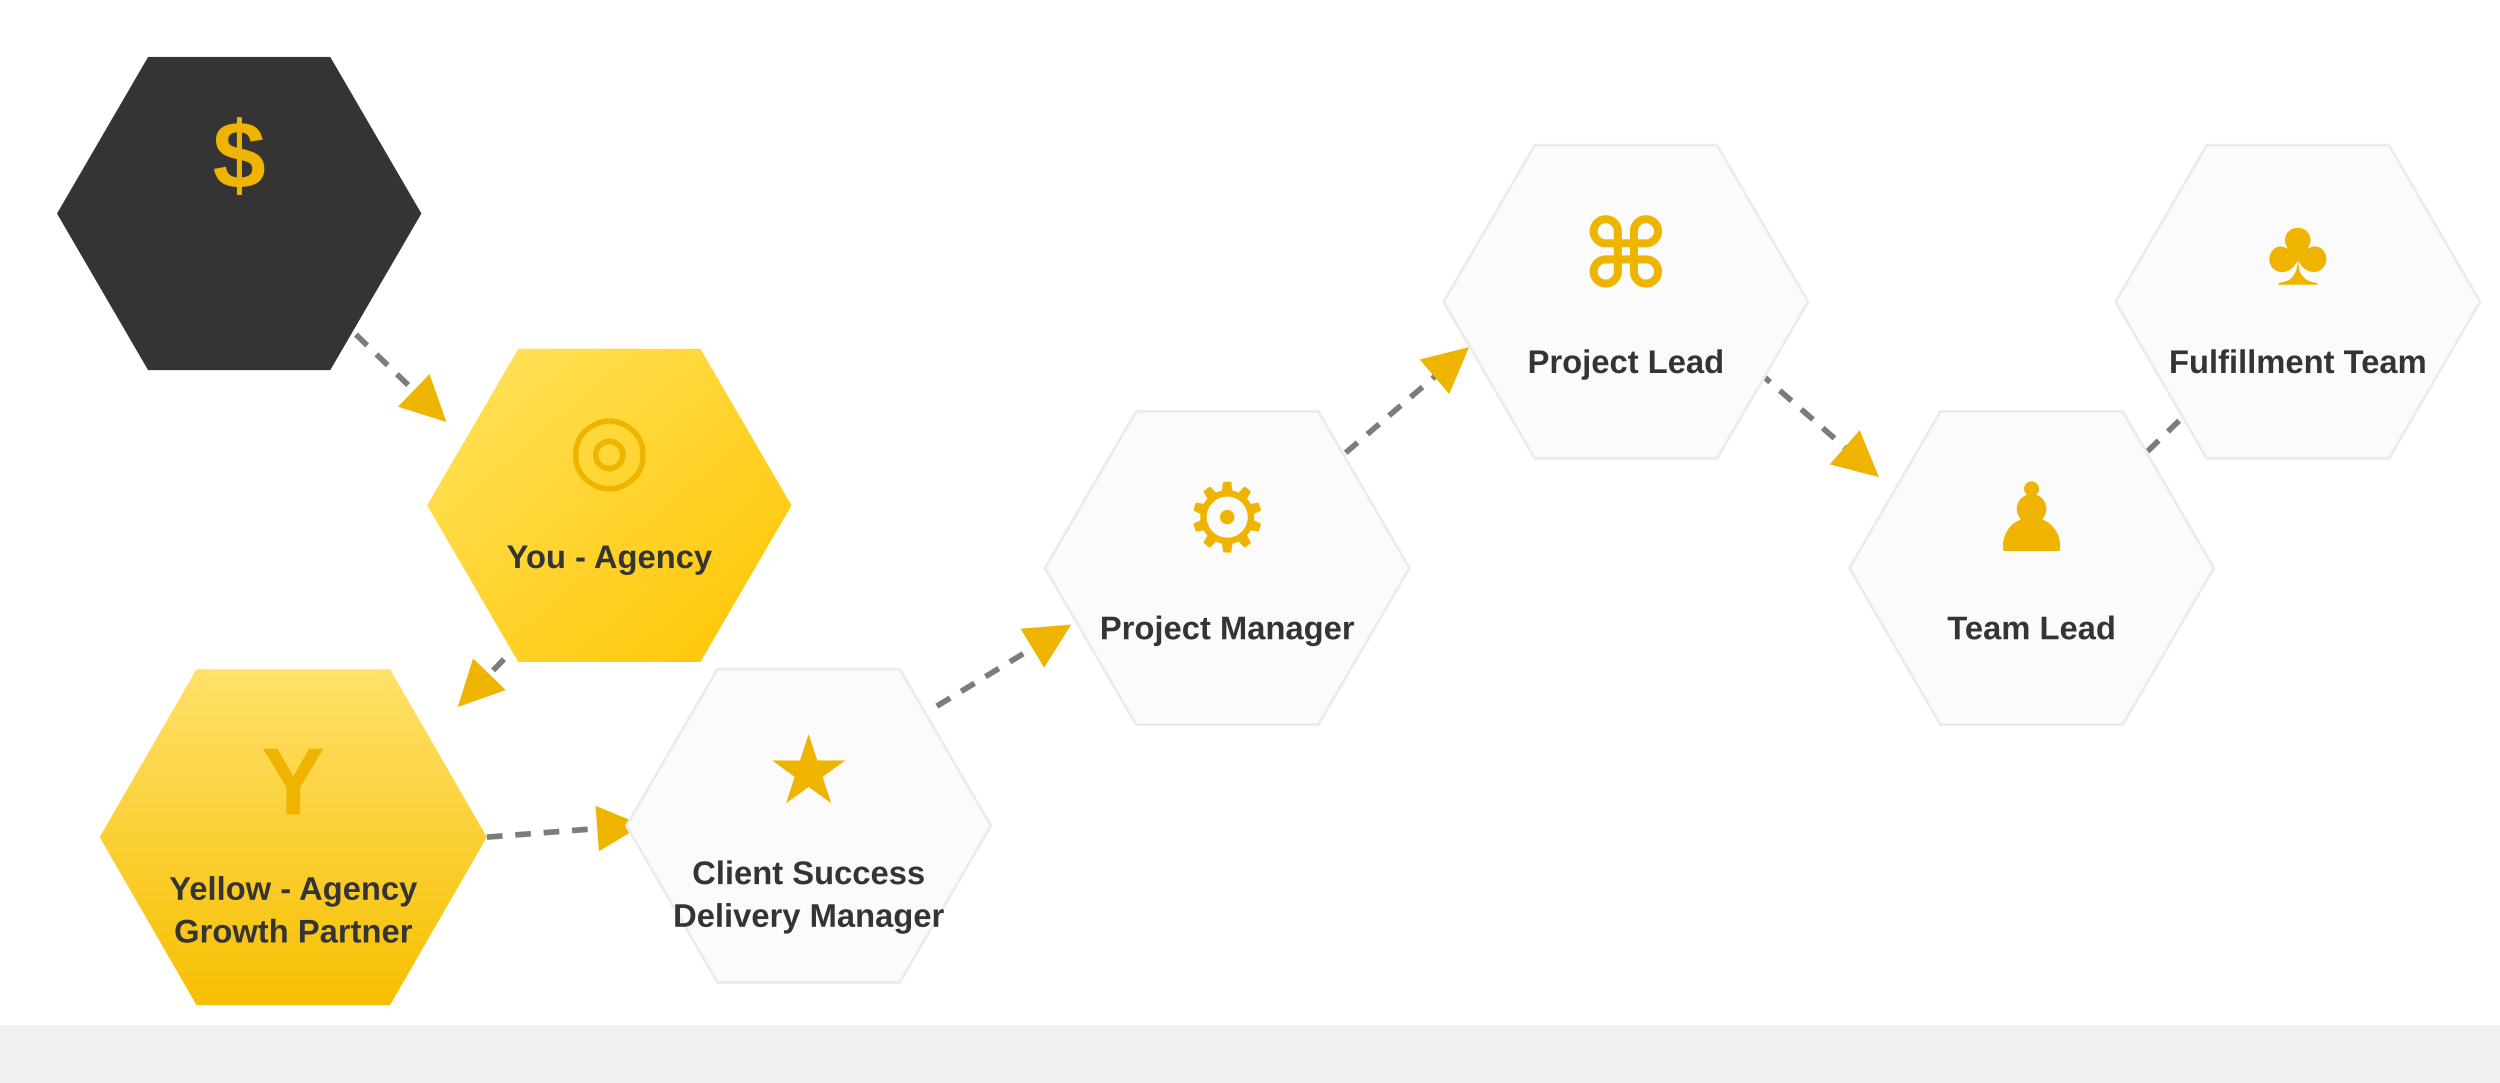
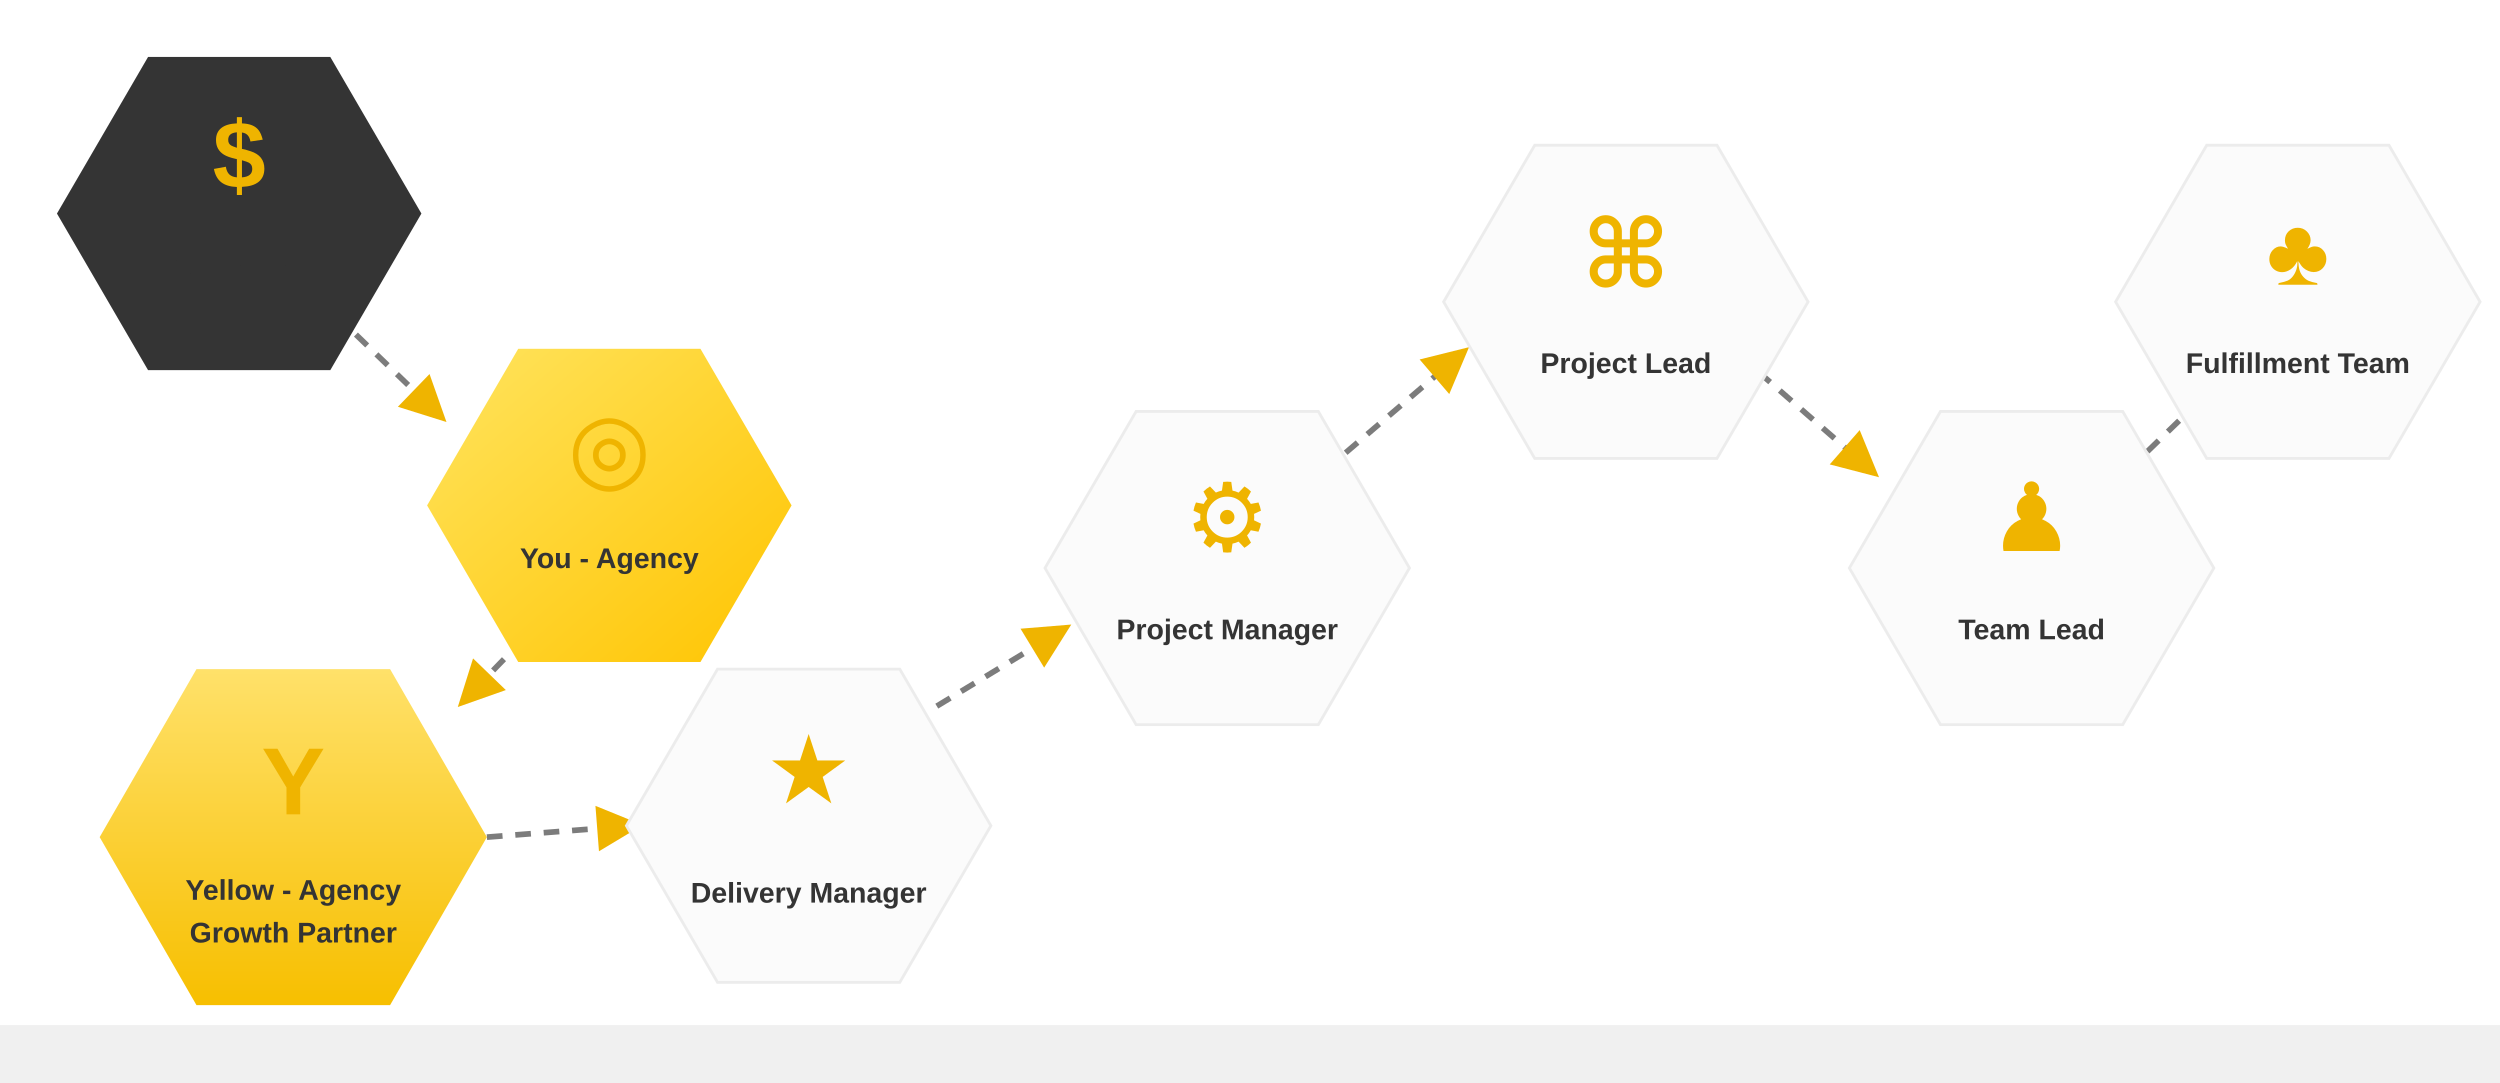
<svg xmlns="http://www.w3.org/2000/svg" width="1756" height="760" viewBox="0 0 1756 760" role="img" aria-labelledby="title desc">
  <defs>
    <linearGradient id="yellowBrand" x1="0" y1="0" x2="1" y2="1">
      <stop offset="0" stop-color="#ffe45f" />
      <stop offset="1" stop-color="#ffc400" />
    </linearGradient>
    <linearGradient id="yellowPartner" x1="0" y1="0" x2="0" y2="1">
      <stop offset="0" stop-color="#ffe16a" />
      <stop offset="1" stop-color="#f7bf00" />
    </linearGradient>
    <marker id="arrowGold" viewBox="0 0 10 10" refX="8" refY="5" markerWidth="8" markerHeight="8" orient="auto-start-reverse">
      <path d="M 0 0 L 10 5 L 0 10 z" fill="#efb400" />
    </marker>
    <style>
      .connector { fill: none; stroke: #7c7c7c; stroke-width: 4; stroke-dasharray: 11 9; marker-end: url(#arrowGold); }
      .node { fill: #fbfbfb; stroke: #ececec; stroke-width: 2; }
-       .label { fill: #343434; font-family: Arial, Helvetica, sans-serif; font-size: 23px; font-weight: 700; text-anchor: middle; }
+       .label { fill: #343434; font-family: Arial, Helvetica, sans-serif; font-size: 20px; font-weight: 700; text-anchor: middle; }
      .icon { fill: #efb400; font-family: "Segoe UI Symbol", Arial, sans-serif; font-size: 67px; font-weight: 700; text-anchor: middle; }
    </style>
  </defs>
  <rect width="1756" height="720" fill="#fff" />
  <path class="connector" d="M 250 235 L 309 292" />
  <path class="connector" d="M 354 463 L 326 492" />
  <path class="connector" d="M 342 588 L 445 580" />
  <path class="connector" d="M 658 496 L 747 442" />
  <path class="connector" d="M 930 331 L 1027 248" />
  <path class="connector" d="M 1220 248 L 1315 331" />
  <path class="connector" d="M 1494 331 L 1560 267" />
  <g transform="translate(40 40)">
    <polygon points="64,0 192,0 256,110 192,220 64,220 0,110" fill="#343434" />
    <text x="128" y="92" class="icon" fill="#efb400">$</text>
    <text x="128" y="154" class="label" fill="#fff">Your Client</text>
  </g>
  <g transform="translate(300 245)">
    <polygon points="64,0 192,0 256,110 192,220 64,220 0,110" fill="url(#yellowBrand)" />
    <text x="128" y="92" class="icon" fill="#efb400">◎</text>
    <text x="128" y="154" class="label">You - Agency</text>
  </g>
  <g transform="translate(70 470)">
    <polygon points="68,0 204,0 272,118 204,236 68,236 0,118" fill="url(#yellowPartner)" />
    <text x="136" y="102" class="icon" fill="#343434">Y</text>
    <text x="136" y="162" class="label">Yellow - Agency</text>
    <text x="136" y="192" class="label">Growth Partner</text>
  </g>
  <g transform="translate(440 470)">
    <polygon class="node" points="64,0 192,0 256,110 192,220 64,220 0,110" />
    <text x="128" y="94" class="icon">★</text>
-     <text x="128" y="151" class="label">Client Success</text>
-     <text x="128" y="181" class="label">Delivery Manager</text>
+     <text x="128" y="164" class="label">Delivery Manager</text>
  </g>
  <g transform="translate(734 289)">
    <polygon class="node" points="64,0 192,0 256,110 192,220 64,220 0,110" />
    <text x="128" y="98" class="icon">⚙</text>
    <text x="128" y="160" class="label">Project Manager</text>
  </g>
  <g transform="translate(1014 102)">
    <polygon class="node" points="64,0 192,0 256,110 192,220 64,220 0,110" />
    <text x="128" y="100" class="icon">⌘</text>
    <text x="128" y="160" class="label">Project Lead</text>
  </g>
  <g transform="translate(1299 289)">
    <polygon class="node" points="64,0 192,0 256,110 192,220 64,220 0,110" />
    <text x="128" y="98" class="icon">♟</text>
    <text x="128" y="160" class="label">Team Lead</text>
  </g>
  <g transform="translate(1486 102)">
    <polygon class="node" points="64,0 192,0 256,110 192,220 64,220 0,110" />
    <text x="128" y="98" class="icon">♣</text>
    <text x="128" y="160" class="label">Fulfillment Team</text>
  </g>
</svg>
